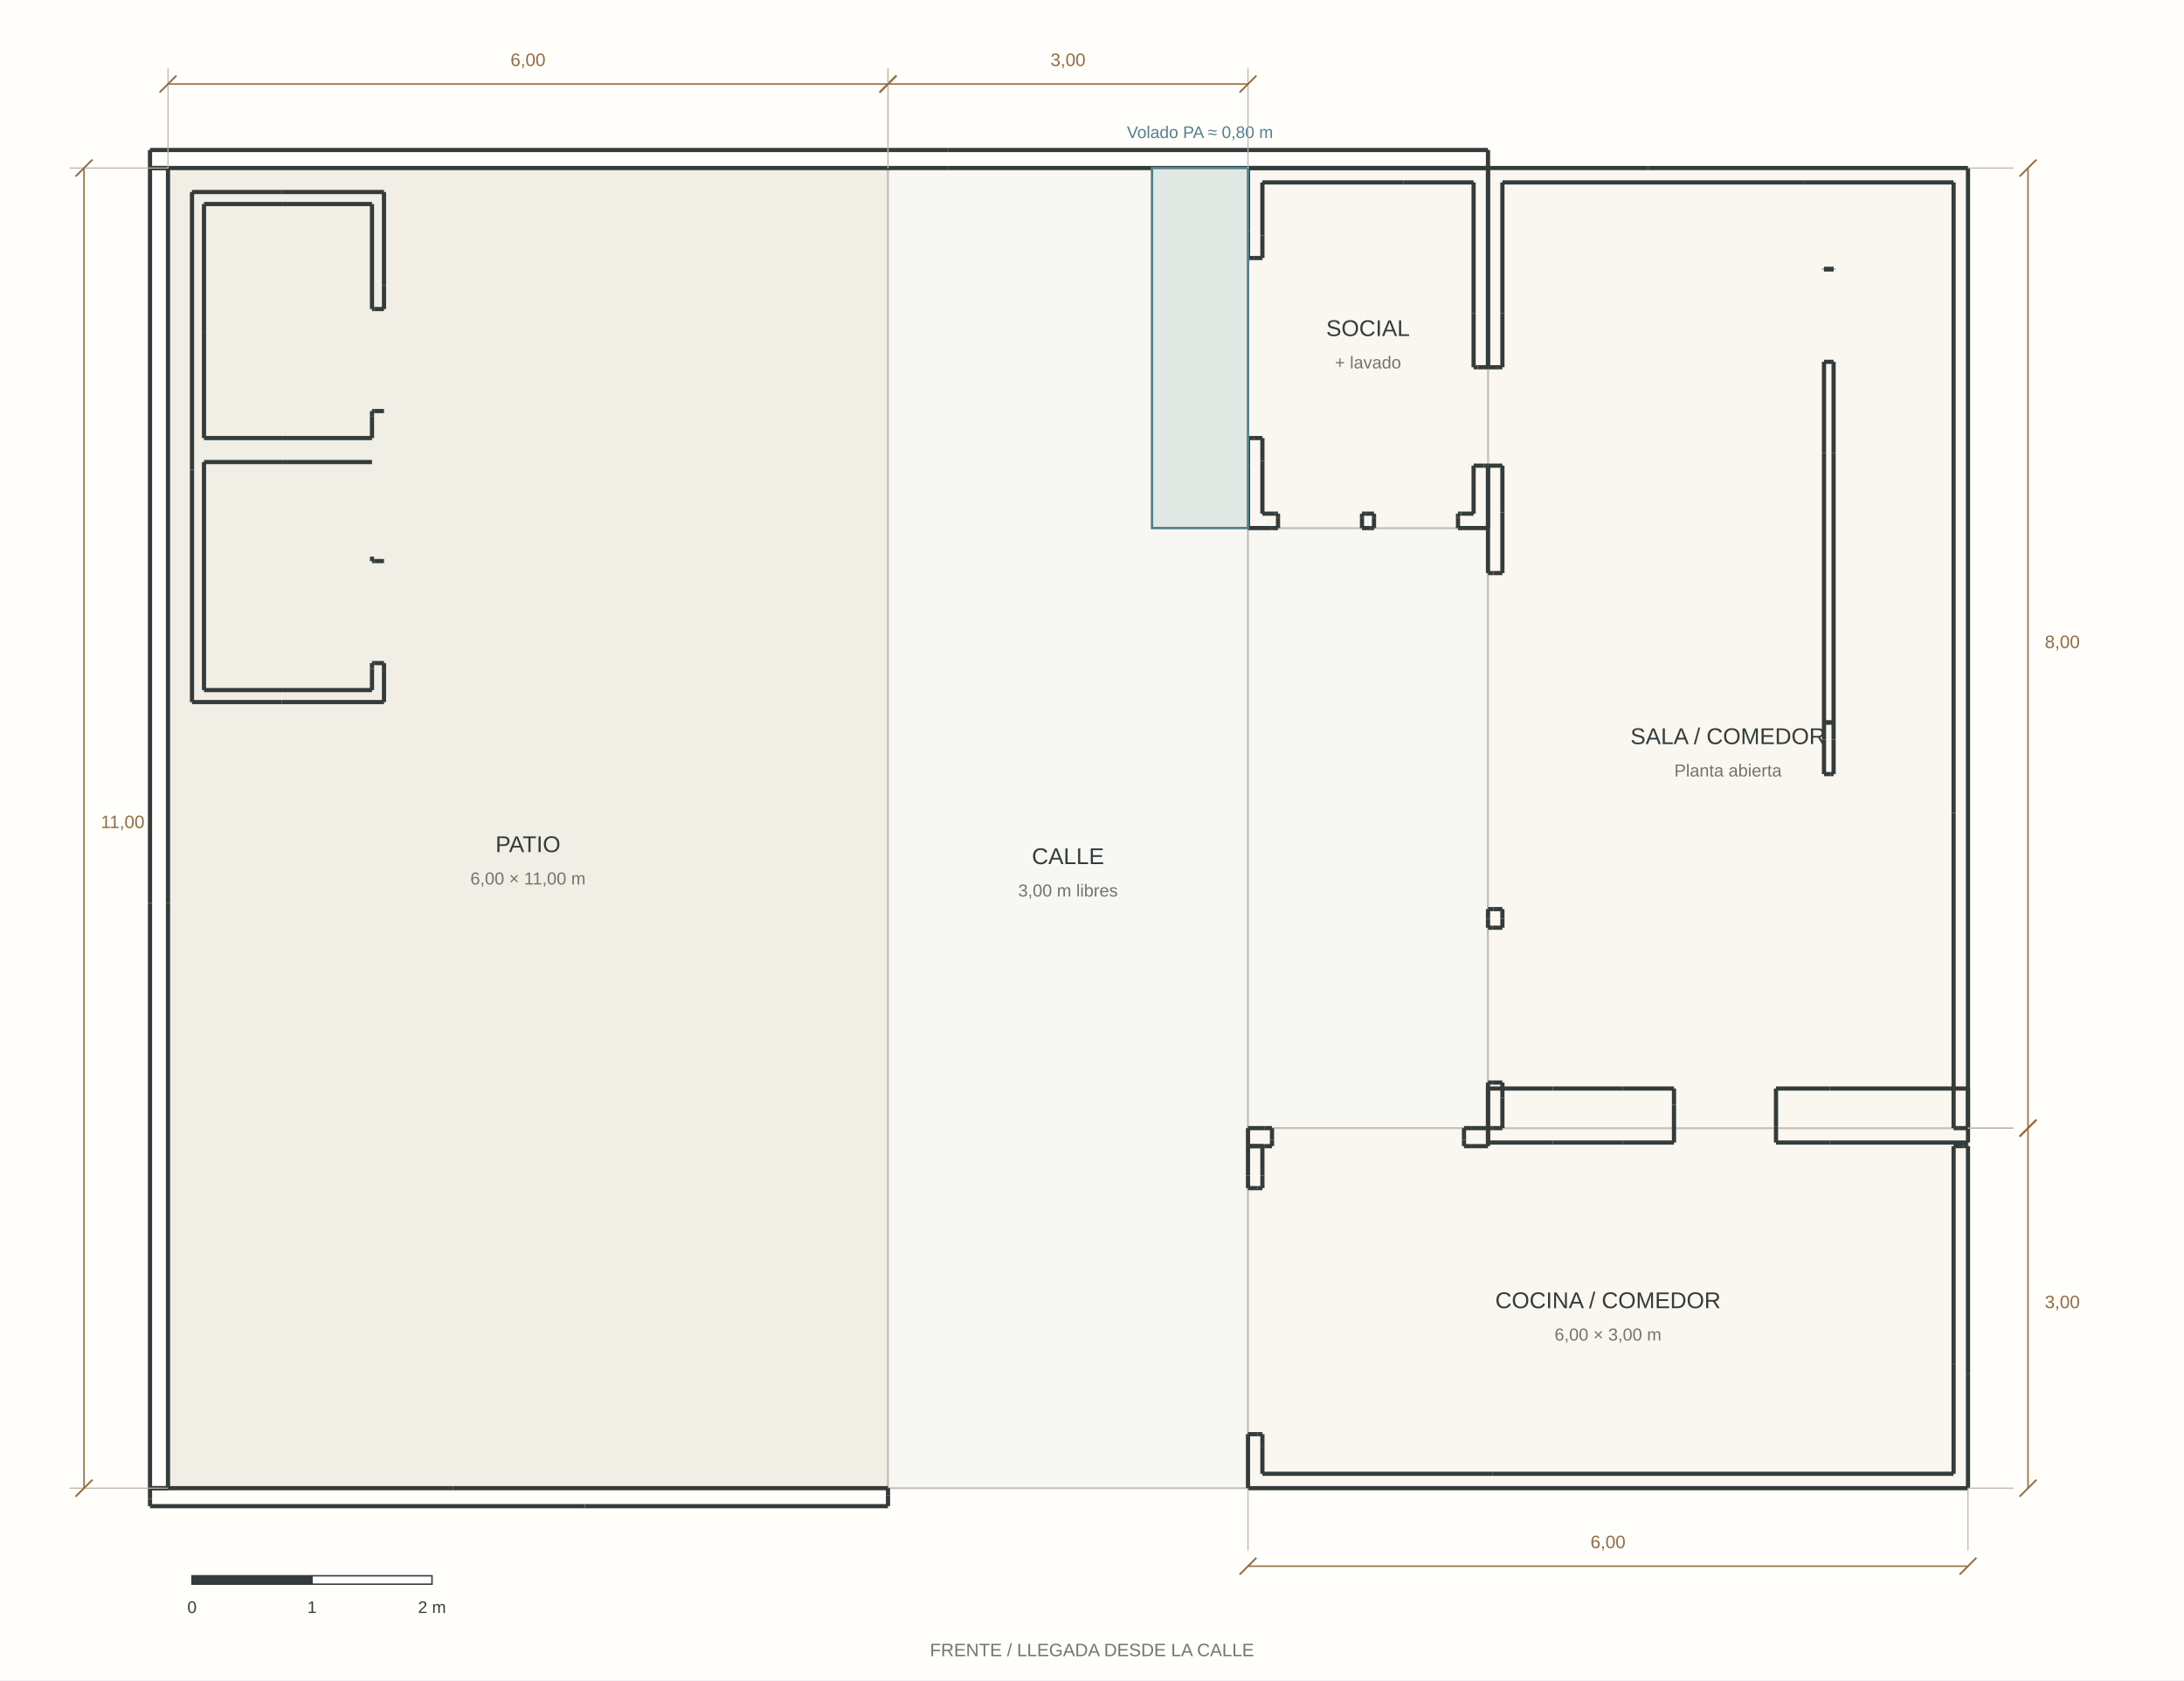
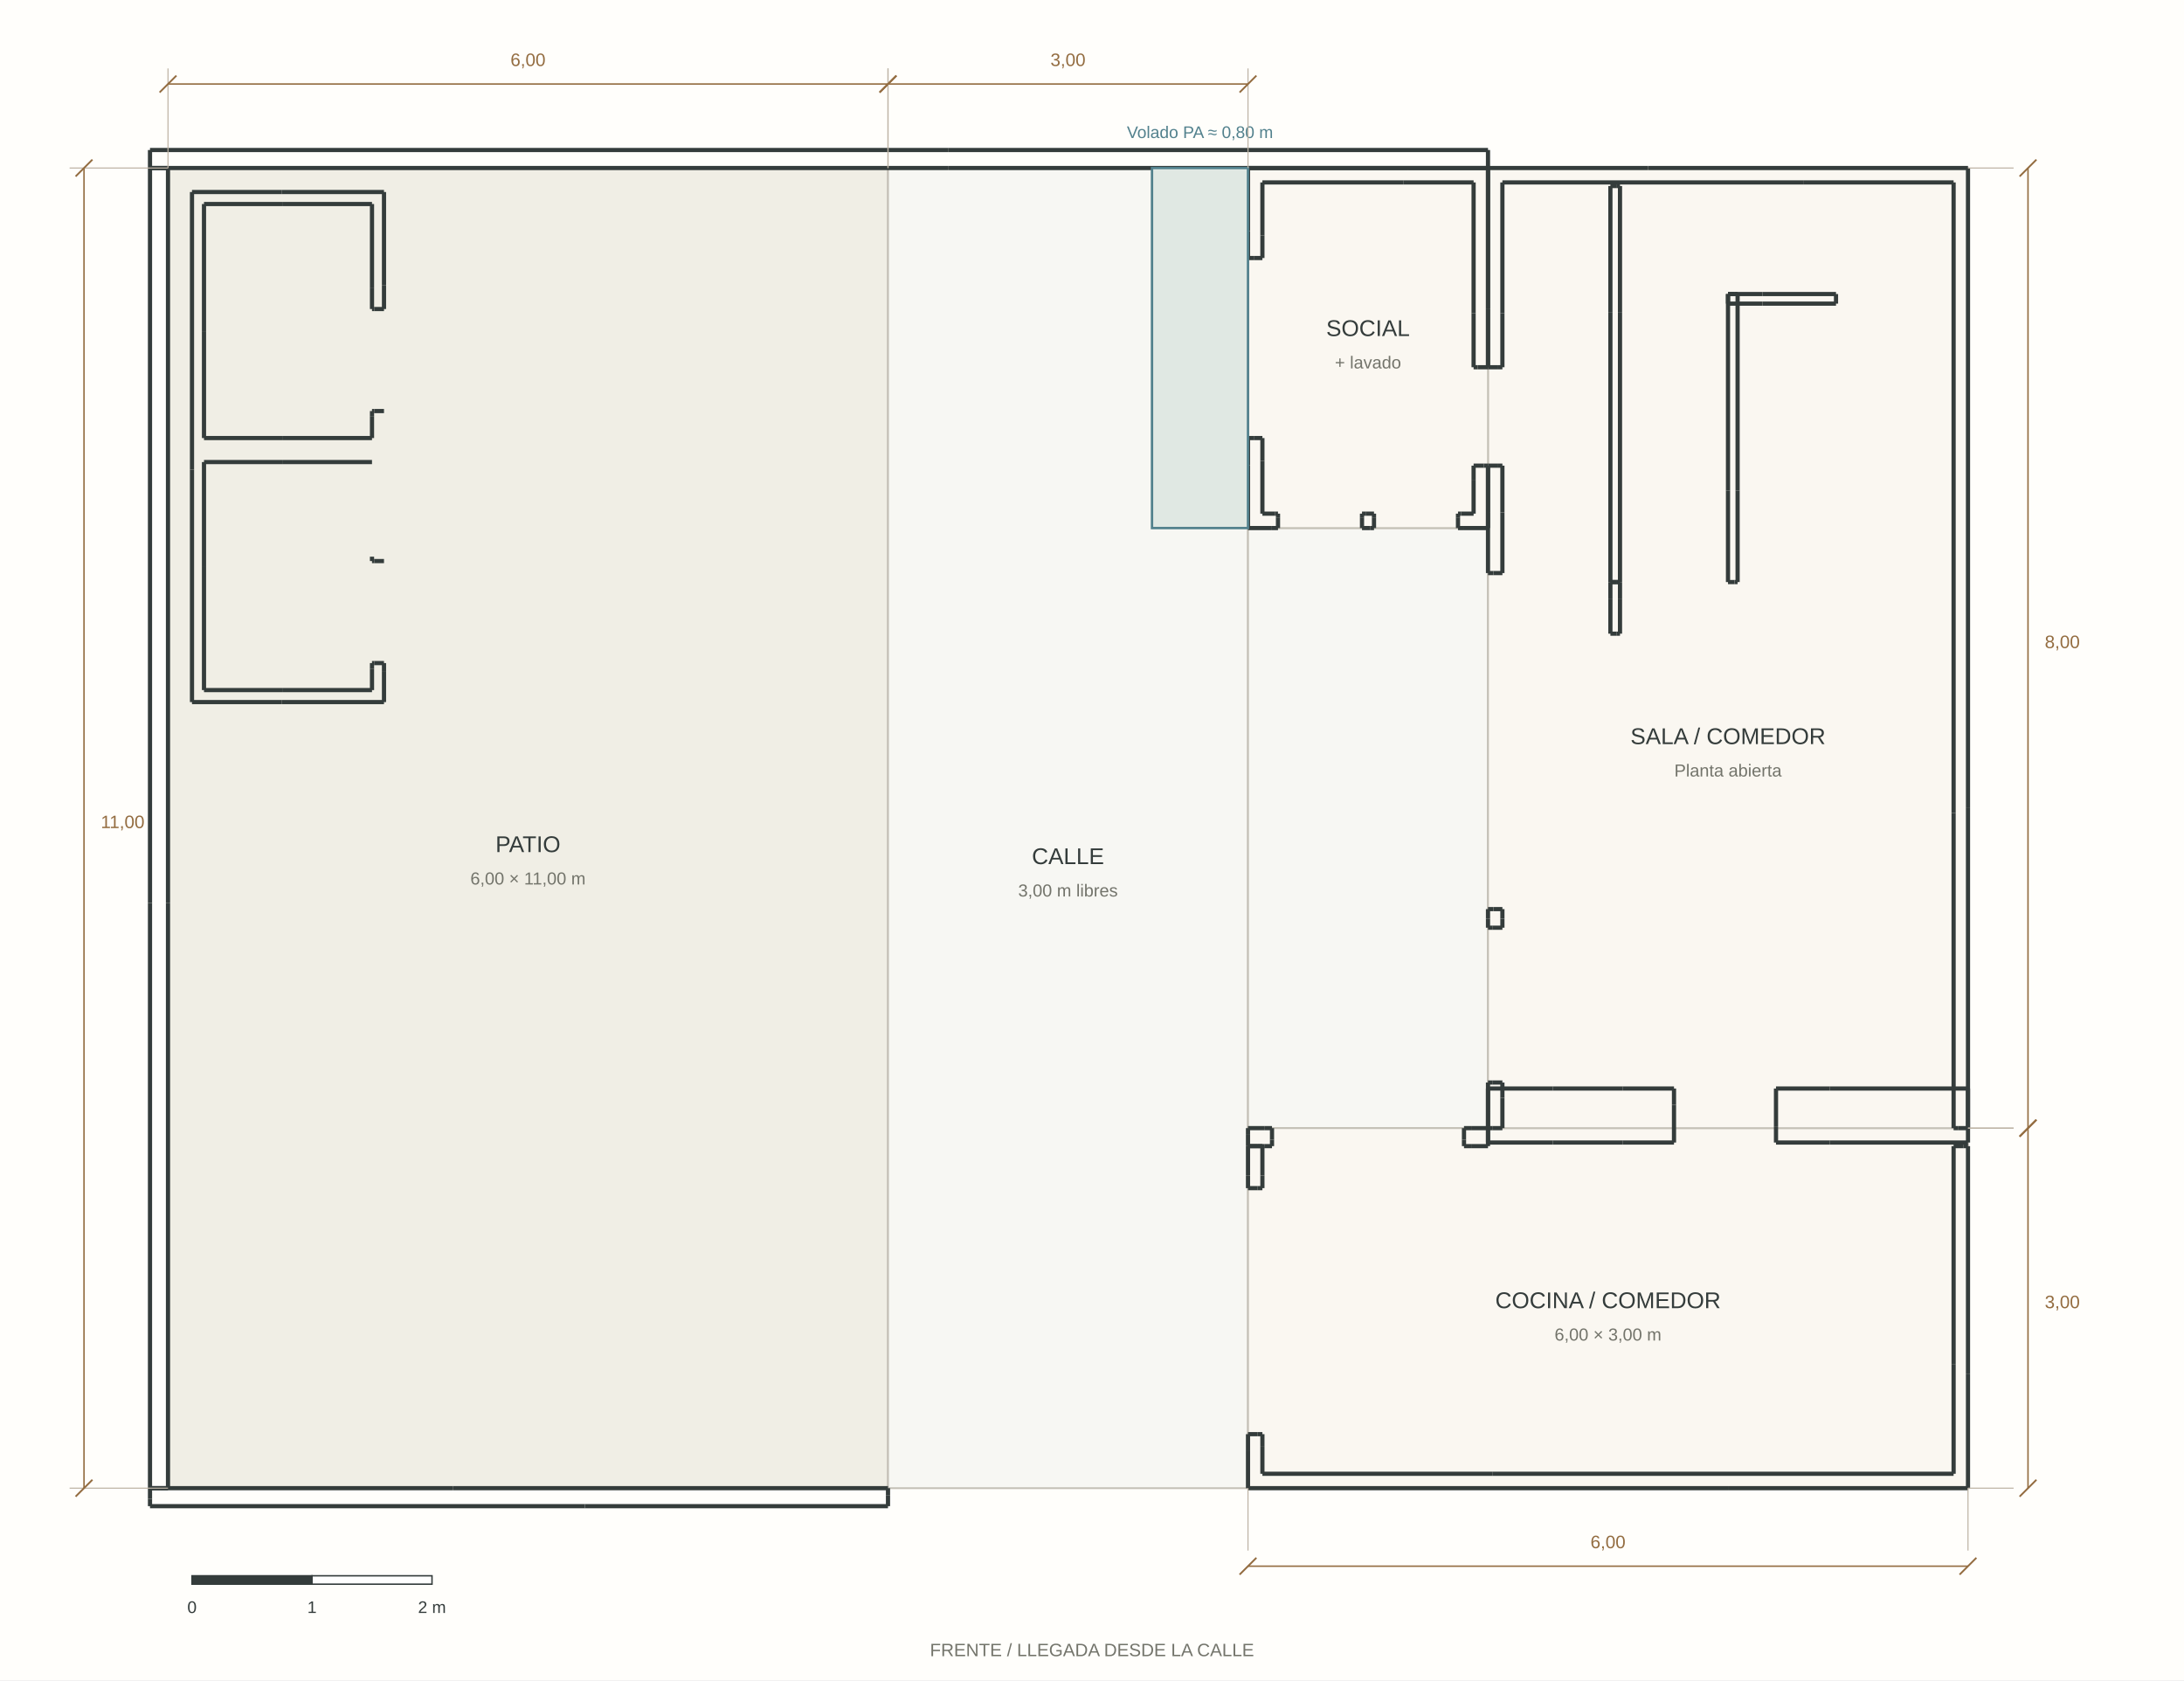
<svg xmlns="http://www.w3.org/2000/svg" viewBox="0 0 1456.0 1120.0" role="img" aria-label="Conjunto y medidas generales">
  <rect width="100%" height="100%" fill="#fffefb" />
  <polygon points="112.0,992.0 592.0,992.0 592.0,112.0 112.0,112.0" fill="#f0eee5" stroke="#c4c0b6" stroke-width="1.2" />
  <polygon points="592.0,992.0 832.0,992.0 832.0,112.0 592.0,112.0" fill="#f7f7f3" stroke="#c4c0b6" stroke-width="1.2" />
  <polygon points="832.0,752.0 992.0,752.0 992.0,352.0 832.0,352.0" fill="#f7f7f3" stroke="#c4c0b6" stroke-width="1.2" />
  <polygon points="832.0,992.0 1312.0,992.0 1312.0,752.0 832.0,752.0" fill="#faf7f1" stroke="#c4c0b6" stroke-width="1.2" />
  <polygon points="992.0,752.0 1312.0,752.0 1312.0,112.0 992.0,112.0" fill="#faf7f1" stroke="#c4c0b6" stroke-width="1.2" />
  <polygon points="832.0,352.0 992.0,352.0 992.0,112.0 832.0,112.0" fill="#faf7f1" stroke="#c4c0b6" stroke-width="1.2" />
  <polyline points="995.2,752.0 992.0,752.0" fill="none" stroke="#343c3b" stroke-width="2.8" />
  <polyline points="1001.6,752.0 995.2,752.0" fill="none" stroke="#343c3b" stroke-width="2.8" />
  <polyline points="995.2,721.6 992.0,721.6" fill="none" stroke="#343c3b" stroke-width="2.8" />
  <polyline points="1001.6,721.6 995.2,721.6" fill="none" stroke="#343c3b" stroke-width="2.8" />
  <polyline points="992.0,741.867 992.0,721.6" fill="none" stroke="#343c3b" stroke-width="2.8" />
  <polyline points="992.0,752.0 992.0,741.867" fill="none" stroke="#343c3b" stroke-width="2.8" />
  <polyline points="1001.6,731.733 1001.6,721.6" fill="none" stroke="#343c3b" stroke-width="2.8" />
  <polyline points="1001.6,752.0 1001.6,731.733" fill="none" stroke="#343c3b" stroke-width="2.8" />
  <polyline points="992.0,205.899 992.0,112.0" fill="none" stroke="#343c3b" stroke-width="2.8" />
  <polyline points="992.0,244.8 992.0,205.899" fill="none" stroke="#343c3b" stroke-width="2.8" />
  <polyline points="992.0,341.624 992.0,310.4" fill="none" stroke="#343c3b" stroke-width="2.8" />
  <polyline points="992.0,382.0 992.0,341.624" fill="none" stroke="#343c3b" stroke-width="2.8" />
  <polyline points="992.0,612.414 992.0,606.0" fill="none" stroke="#343c3b" stroke-width="2.8" />
  <polyline points="992.0,618.4 992.0,612.414" fill="none" stroke="#343c3b" stroke-width="2.8" />
  <polyline points="992.0,112.0 1098.667,112.0" fill="none" stroke="#343c3b" stroke-width="2.8" />
  <polyline points="1312.0,112.0 1098.667,112.0" fill="none" stroke="#343c3b" stroke-width="2.8" />
  <polyline points="1312.0,752.0 1312.0,538.667" fill="none" stroke="#343c3b" stroke-width="2.8" />
  <polyline points="1312.0,538.667 1312.0,112.0" fill="none" stroke="#343c3b" stroke-width="2.8" />
  <polyline points="1305.6,752.0 1302.4,752.0" fill="none" stroke="#343c3b" stroke-width="2.8" />
  <polyline points="1312.0,752.0 1305.6,752.0" fill="none" stroke="#343c3b" stroke-width="2.8" />
  <polyline points="1302.4,752.0 1302.4,541.867" fill="none" stroke="#343c3b" stroke-width="2.8" />
  <polyline points="1302.4,541.867 1302.4,121.6" fill="none" stroke="#343c3b" stroke-width="2.8" />
  <polyline points="1302.4,121.6 1202.133,121.6" fill="none" stroke="#343c3b" stroke-width="2.8" />
  <polyline points="1202.133,121.6 1001.6,121.6" fill="none" stroke="#343c3b" stroke-width="2.8" />
  <polyline points="1001.6,244.8 1001.6,208.711" fill="none" stroke="#343c3b" stroke-width="2.8" />
  <polyline points="1001.6,208.711 1001.6,121.6" fill="none" stroke="#343c3b" stroke-width="2.8" />
  <polyline points="1001.6,341.624 1001.6,310.4" fill="none" stroke="#343c3b" stroke-width="2.8" />
  <polyline points="1001.6,382.0 1001.6,341.624" fill="none" stroke="#343c3b" stroke-width="2.8" />
  <polyline points="1001.6,612.414 1001.6,606.0" fill="none" stroke="#343c3b" stroke-width="2.8" />
  <polyline points="1001.6,618.4 1001.6,612.414" fill="none" stroke="#343c3b" stroke-width="2.8" />
  <polyline points="995.2,618.4 992.0,618.4" fill="none" stroke="#343c3b" stroke-width="2.8" />
  <polyline points="1001.6,618.4 995.2,618.4" fill="none" stroke="#343c3b" stroke-width="2.8" />
  <polyline points="1001.6,310.4 998.788,310.4" fill="none" stroke="#343c3b" stroke-width="2.8" />
  <polyline points="998.788,310.4 992.0,310.4" fill="none" stroke="#343c3b" stroke-width="2.8" />
  <polyline points="1001.6,244.8 998.788,244.8" fill="none" stroke="#343c3b" stroke-width="2.8" />
  <polyline points="998.788,244.8 992.0,244.8" fill="none" stroke="#343c3b" stroke-width="2.8" />
  <polyline points="995.6,382.0 992.0,382.0" fill="none" stroke="#343c3b" stroke-width="2.8" />
  <polyline points="1001.6,382.0 995.6,382.0" fill="none" stroke="#343c3b" stroke-width="2.8" />
  <polyline points="995.6,606.0 992.0,606.0" fill="none" stroke="#343c3b" stroke-width="2.8" />
  <polyline points="1001.6,606.0 995.6,606.0" fill="none" stroke="#343c3b" stroke-width="2.8" />
  <polyline points="832.0,783.6 832.0,764.0" fill="none" stroke="#343c3b" stroke-width="2.8" />
  <polyline points="832.0,792.0 832.0,783.6" fill="none" stroke="#343c3b" stroke-width="2.8" />
  <polyline points="832.0,966.8 832.0,956.0" fill="none" stroke="#343c3b" stroke-width="2.8" />
  <polyline points="832.0,992.0 832.0,966.8" fill="none" stroke="#343c3b" stroke-width="2.8" />
  <polyline points="841.6,764.0 838.4,764.0" fill="none" stroke="#343c3b" stroke-width="2.8" />
  <polyline points="838.4,764.0 832.0,764.0" fill="none" stroke="#343c3b" stroke-width="2.8" />
  <polyline points="1312.0,992.0 1152.0,992.0" fill="none" stroke="#343c3b" stroke-width="2.8" />
  <polyline points="1152.0,992.0 832.0,992.0" fill="none" stroke="#343c3b" stroke-width="2.8" />
  <polyline points="838.212,792.0 832.0,792.0" fill="none" stroke="#343c3b" stroke-width="2.8" />
  <polyline points="841.6,792.0 838.212,792.0" fill="none" stroke="#343c3b" stroke-width="2.8" />
  <polyline points="838.212,956.0 832.0,956.0" fill="none" stroke="#343c3b" stroke-width="2.8" />
  <polyline points="841.6,956.0 838.212,956.0" fill="none" stroke="#343c3b" stroke-width="2.8" />
  <polyline points="841.6,783.6 841.6,764.0" fill="none" stroke="#343c3b" stroke-width="2.8" />
  <polyline points="841.6,792.0 841.6,783.6" fill="none" stroke="#343c3b" stroke-width="2.8" />
  <polyline points="841.6,963.92 841.6,956.0" fill="none" stroke="#343c3b" stroke-width="2.8" />
  <polyline points="841.6,982.4 841.6,963.92" fill="none" stroke="#343c3b" stroke-width="2.8" />
  <polyline points="841.6,982.4 995.2,982.4" fill="none" stroke="#343c3b" stroke-width="2.8" />
  <polyline points="1302.4,982.4 995.2,982.4" fill="none" stroke="#343c3b" stroke-width="2.8" />
  <polyline points="1302.4,982.4 1302.4,909.6" fill="none" stroke="#343c3b" stroke-width="2.8" />
  <polyline points="1302.4,909.6 1302.4,764.0" fill="none" stroke="#343c3b" stroke-width="2.8" />
  <polyline points="1312.0,764.0 1308.8,764.0" fill="none" stroke="#343c3b" stroke-width="2.8" />
  <polyline points="1308.8,764.0 1302.4,764.0" fill="none" stroke="#343c3b" stroke-width="2.8" />
  <polyline points="1312.0,992.0 1312.0,916.0" fill="none" stroke="#343c3b" stroke-width="2.8" />
  <polyline points="1312.0,916.0 1312.0,764.0" fill="none" stroke="#343c3b" stroke-width="2.8" />
  <polyline points="982.4,208.711 982.4,121.6" fill="none" stroke="#343c3b" stroke-width="2.8" />
  <polyline points="982.4,244.8 982.4,208.711" fill="none" stroke="#343c3b" stroke-width="2.8" />
  <polyline points="982.4,319.774 982.4,310.4" fill="none" stroke="#343c3b" stroke-width="2.8" />
  <polyline points="982.4,342.4 982.4,319.774" fill="none" stroke="#343c3b" stroke-width="2.8" />
  <polyline points="992.0,310.4 989.188,310.4" fill="none" stroke="#343c3b" stroke-width="2.8" />
  <polyline points="989.188,310.4 982.4,310.4" fill="none" stroke="#343c3b" stroke-width="2.8" />
  <polyline points="852.0,342.4 849.873,342.4" fill="none" stroke="#343c3b" stroke-width="2.8" />
  <polyline points="849.873,342.4 841.6,342.4" fill="none" stroke="#343c3b" stroke-width="2.8" />
  <polyline points="910.4,342.4 908.0,342.4" fill="none" stroke="#343c3b" stroke-width="2.8" />
  <polyline points="916.0,342.4 910.4,342.4" fill="none" stroke="#343c3b" stroke-width="2.8" />
  <polyline points="974.127,342.4 972.0,342.4" fill="none" stroke="#343c3b" stroke-width="2.8" />
  <polyline points="982.4,342.4 974.127,342.4" fill="none" stroke="#343c3b" stroke-width="2.8" />
  <polyline points="935.467,121.6 841.6,121.6" fill="none" stroke="#343c3b" stroke-width="2.8" />
  <polyline points="982.4,121.6 935.467,121.6" fill="none" stroke="#343c3b" stroke-width="2.8" />
  <polyline points="992.0,244.8 985.212,244.8" fill="none" stroke="#343c3b" stroke-width="2.8" />
  <polyline points="985.212,244.8 982.4,244.8" fill="none" stroke="#343c3b" stroke-width="2.8" />
  <polyline points="992.0,244.8 992.0,205.899" fill="none" stroke="#343c3b" stroke-width="2.8" />
  <polyline points="992.0,205.899 992.0,112.0" fill="none" stroke="#343c3b" stroke-width="2.8" />
  <polyline points="992.0,322.586 992.0,310.4" fill="none" stroke="#343c3b" stroke-width="2.8" />
  <polyline points="992.0,352.0 992.0,322.586" fill="none" stroke="#343c3b" stroke-width="2.8" />
  <polyline points="852.0,352.0 847.909,352.0" fill="none" stroke="#343c3b" stroke-width="2.8" />
  <polyline points="913.6,352.0 908.0,352.0" fill="none" stroke="#343c3b" stroke-width="2.8" />
  <polyline points="916.0,352.0 913.6,352.0" fill="none" stroke="#343c3b" stroke-width="2.8" />
  <polyline points="847.909,352.0 832.0,352.0" fill="none" stroke="#343c3b" stroke-width="2.8" />
  <polyline points="976.091,352.0 972.0,352.0" fill="none" stroke="#343c3b" stroke-width="2.8" />
  <polyline points="992.0,352.0 976.091,352.0" fill="none" stroke="#343c3b" stroke-width="2.8" />
  <polyline points="832.0,172.0 832.0,154.0" fill="none" stroke="#343c3b" stroke-width="2.8" />
  <polyline points="832.0,154.0 832.0,112.0" fill="none" stroke="#343c3b" stroke-width="2.8" />
  <polyline points="832.0,310.0 832.0,292.0" fill="none" stroke="#343c3b" stroke-width="2.8" />
  <polyline points="832.0,352.0 832.0,310.0" fill="none" stroke="#343c3b" stroke-width="2.8" />
  <polyline points="992.0,112.0 938.667,112.0" fill="none" stroke="#343c3b" stroke-width="2.8" />
  <polyline points="938.667,112.0 832.0,112.0" fill="none" stroke="#343c3b" stroke-width="2.8" />
  <polyline points="841.6,156.88 841.6,121.6" fill="none" stroke="#343c3b" stroke-width="2.8" />
  <polyline points="841.6,172.0 841.6,156.88" fill="none" stroke="#343c3b" stroke-width="2.8" />
  <polyline points="841.6,307.12 841.6,292.0" fill="none" stroke="#343c3b" stroke-width="2.8" />
  <polyline points="841.6,342.4 841.6,307.12" fill="none" stroke="#343c3b" stroke-width="2.8" />
  <polyline points="852.0,352.0 852.0,345.28" fill="none" stroke="#343c3b" stroke-width="2.8" />
  <polyline points="852.0,345.28 852.0,342.4" fill="none" stroke="#343c3b" stroke-width="2.8" />
  <polyline points="908.0,352.0 908.0,345.28" fill="none" stroke="#343c3b" stroke-width="2.8" />
  <polyline points="908.0,345.28 908.0,342.4" fill="none" stroke="#343c3b" stroke-width="2.8" />
  <polyline points="972.0,352.0 972.0,345.28" fill="none" stroke="#343c3b" stroke-width="2.8" />
  <polyline points="972.0,345.28 972.0,342.4" fill="none" stroke="#343c3b" stroke-width="2.8" />
  <polyline points="916.0,352.0 916.0,345.28" fill="none" stroke="#343c3b" stroke-width="2.8" />
  <polyline points="916.0,345.28 916.0,342.4" fill="none" stroke="#343c3b" stroke-width="2.8" />
  <polyline points="841.6,172.0 835.84,172.0" fill="none" stroke="#343c3b" stroke-width="2.8" />
  <polyline points="835.84,172.0 832.0,172.0" fill="none" stroke="#343c3b" stroke-width="2.8" />
  <polyline points="841.6,292.0 835.84,292.0" fill="none" stroke="#343c3b" stroke-width="2.8" />
  <polyline points="835.84,292.0 832.0,292.0" fill="none" stroke="#343c3b" stroke-width="2.8" />
  <polyline points="1035.303,725.6 992.0,725.6" fill="none" stroke="#343c3b" stroke-width="2.8" />
  <polyline points="1081.674,725.6 1035.303,725.6" fill="none" stroke="#343c3b" stroke-width="2.8" />
  <polyline points="1116.0,725.6 1081.674,725.6" fill="none" stroke="#343c3b" stroke-width="2.8" />
  <polyline points="1219.721,725.6 1184.0,725.6" fill="none" stroke="#343c3b" stroke-width="2.8" />
  <polyline points="1312.0,725.6 1219.721,725.6" fill="none" stroke="#343c3b" stroke-width="2.8" />
  <polyline points="1184.0,750.8 1184.0,725.6" fill="none" stroke="#343c3b" stroke-width="2.8" />
  <polyline points="1184.0,761.6 1184.0,750.8" fill="none" stroke="#343c3b" stroke-width="2.8" />
  <polyline points="1312.0,747.062 1312.0,725.6" fill="none" stroke="#343c3b" stroke-width="2.8" />
  <polyline points="1312.0,761.6 1312.0,747.062" fill="none" stroke="#343c3b" stroke-width="2.8" />
  <polyline points="1116.0,736.4 1116.0,725.6" fill="none" stroke="#343c3b" stroke-width="2.8" />
  <polyline points="1116.0,761.6 1116.0,736.4" fill="none" stroke="#343c3b" stroke-width="2.8" />
  <polyline points="1035.303,761.6 992.0,761.6" fill="none" stroke="#343c3b" stroke-width="2.8" />
  <polyline points="1116.0,761.6 1081.674,761.6" fill="none" stroke="#343c3b" stroke-width="2.8" />
  <polyline points="1081.674,761.6 1035.303,761.6" fill="none" stroke="#343c3b" stroke-width="2.8" />
  <polyline points="1219.721,761.6 1184.0,761.6" fill="none" stroke="#343c3b" stroke-width="2.8" />
  <polyline points="1312.0,761.6 1219.721,761.6" fill="none" stroke="#343c3b" stroke-width="2.8" />
  <polyline points="992.0,761.6 992.0,740.138" fill="none" stroke="#343c3b" stroke-width="2.8" />
  <polyline points="992.0,740.138 992.0,725.6" fill="none" stroke="#343c3b" stroke-width="2.8" />
  <polyline points="832.0,756.0 832.0,752.0" fill="none" stroke="#343c3b" stroke-width="2.8" />
  <polyline points="832.0,764.0 832.0,756.0" fill="none" stroke="#343c3b" stroke-width="2.8" />
  <polyline points="843.2,764.0 848.0,764.0" fill="none" stroke="#343c3b" stroke-width="2.8" />
  <polyline points="843.2,764.0 832.0,764.0" fill="none" stroke="#343c3b" stroke-width="2.8" />
  <polyline points="980.8,764.0 976.0,764.0" fill="none" stroke="#343c3b" stroke-width="2.8" />
  <polyline points="992.0,764.0 980.8,764.0" fill="none" stroke="#343c3b" stroke-width="2.8" />
  <polyline points="848.0,752.0 843.2,752.0" fill="none" stroke="#343c3b" stroke-width="2.8" />
  <polyline points="843.2,752.0 832.0,752.0" fill="none" stroke="#343c3b" stroke-width="2.8" />
  <polyline points="980.8,752.0 976.0,752.0" fill="none" stroke="#343c3b" stroke-width="2.8" />
  <polyline points="992.0,752.0 980.8,752.0" fill="none" stroke="#343c3b" stroke-width="2.8" />
  <polyline points="992.0,756.0 992.0,752.0" fill="none" stroke="#343c3b" stroke-width="2.8" />
  <polyline points="992.0,764.0 992.0,756.0" fill="none" stroke="#343c3b" stroke-width="2.8" />
  <polyline points="976.0,759.765 976.0,752.0" fill="none" stroke="#343c3b" stroke-width="2.8" />
  <polyline points="976.0,764.0 976.0,759.765" fill="none" stroke="#343c3b" stroke-width="2.8" />
  <polyline points="848.0,759.765 848.0,752.0" fill="none" stroke="#343c3b" stroke-width="2.8" />
  <polyline points="848.0,764.0 848.0,759.765" fill="none" stroke="#343c3b" stroke-width="2.8" />
-   <polyline points="1216.0,302.101 1216.0,241.2" fill="none" stroke="#343c3b" stroke-width="2.8" />
-   <polyline points="1216.0,481.6 1216.0,302.101" fill="none" stroke="#343c3b" stroke-width="2.8" />
-   <polyline points="1216.0,179.6 1216.0,179.499" fill="none" stroke="#343c3b" stroke-width="2.8" />
-   <polyline points="1216.0,179.2 1216.0,179.499" fill="none" stroke="#343c3b" stroke-width="2.8" />
-   <polyline points="1222.4,241.2 1220.748,241.2" fill="none" stroke="#343c3b" stroke-width="2.8" />
-   <polyline points="1220.748,241.2 1216.0,241.2" fill="none" stroke="#343c3b" stroke-width="2.8" />
-   <polyline points="1220.364,481.6 1216.0,481.6" fill="none" stroke="#343c3b" stroke-width="2.8" />
-   <polyline points="1222.4,481.6 1220.364,481.6" fill="none" stroke="#343c3b" stroke-width="2.8" />
-   <polyline points="1222.4,241.2 1222.4,302.101" fill="none" stroke="#343c3b" stroke-width="2.8" />
-   <polyline points="1222.4,481.6 1222.4,302.101" fill="none" stroke="#343c3b" stroke-width="2.8" />
-   <polyline points="1222.4,179.6 1220.748,179.6" fill="none" stroke="#343c3b" stroke-width="2.8" />
-   <polyline points="1220.748,179.6 1216.0,179.6" fill="none" stroke="#343c3b" stroke-width="2.8" />
-   <polyline points="1222.4,179.2 1220.267,179.2" fill="none" stroke="#343c3b" stroke-width="2.8" />
-   <polyline points="1220.267,179.2 1216.0,179.2" fill="none" stroke="#343c3b" stroke-width="2.8" />
-   <polyline points="1222.4,179.6 1222.4,179.499" fill="none" stroke="#343c3b" stroke-width="2.8" />
-   <polyline points="1222.4,179.2 1222.4,179.499" fill="none" stroke="#343c3b" stroke-width="2.8" />
-   <polyline points="1216.0,493.067 1216.0,481.6" fill="none" stroke="#343c3b" stroke-width="2.8" />
-   <polyline points="1216.0,516.0 1216.0,493.067" fill="none" stroke="#343c3b" stroke-width="2.8" />
-   <polyline points="1222.4,493.067 1222.4,481.6" fill="none" stroke="#343c3b" stroke-width="2.8" />
-   <polyline points="1222.4,516.0 1222.4,493.067" fill="none" stroke="#343c3b" stroke-width="2.8" />
-   <polyline points="1222.4,516.0 1220.267,516.0" fill="none" stroke="#343c3b" stroke-width="2.8" />
-   <polyline points="1220.267,516.0 1216.0,516.0" fill="none" stroke="#343c3b" stroke-width="2.8" />
-   <polyline points="1222.4,481.6 1220.267,481.6" fill="none" stroke="#343c3b" stroke-width="2.8" />
-   <polyline points="1220.267,481.6 1216.0,481.6" fill="none" stroke="#343c3b" stroke-width="2.8" />
+   <polyline points="1073.6,388.0 1073.6,208.0" fill="none" stroke="#343c3b" stroke-width="2.8" />
+   <polyline points="1073.6,208.0 1073.6,124.0" fill="none" stroke="#343c3b" stroke-width="2.8" />
+   <polyline points="1080.0,388.0 1080.0,208.0" fill="none" stroke="#343c3b" stroke-width="2.8" />
+   <polyline points="1080.0,208.0 1080.0,124.0" fill="none" stroke="#343c3b" stroke-width="2.8" />
+   <polyline points="1077.964,388.0 1073.6,388.0" fill="none" stroke="#343c3b" stroke-width="2.8" />
+   <polyline points="1080.0,388.0 1077.964,388.0" fill="none" stroke="#343c3b" stroke-width="2.8" />
+   <polyline points="1077.964,124.0 1073.6,124.0" fill="none" stroke="#343c3b" stroke-width="2.8" />
+   <polyline points="1080.0,124.0 1077.964,124.0" fill="none" stroke="#343c3b" stroke-width="2.8" />
+   <polyline points="1152.0,326.909 1152.0,196.0" fill="none" stroke="#343c3b" stroke-width="2.8" />
+   <polyline points="1152.0,388.0 1152.0,326.909" fill="none" stroke="#343c3b" stroke-width="2.8" />
+   <polyline points="1158.4,326.909 1158.4,196.0" fill="none" stroke="#343c3b" stroke-width="2.8" />
+   <polyline points="1158.4,388.0 1158.4,326.909" fill="none" stroke="#343c3b" stroke-width="2.8" />
+   <polyline points="1156.364,388.0 1152.0,388.0" fill="none" stroke="#343c3b" stroke-width="2.8" />
+   <polyline points="1158.4,388.0 1156.364,388.0" fill="none" stroke="#343c3b" stroke-width="2.8" />
+   <polyline points="1156.364,196.0 1152.0,196.0" fill="none" stroke="#343c3b" stroke-width="2.8" />
+   <polyline points="1158.4,196.0 1156.364,196.0" fill="none" stroke="#343c3b" stroke-width="2.8" />
+   <polyline points="1152.0,200.364 1152.0,196.0" fill="none" stroke="#343c3b" stroke-width="2.8" />
+   <polyline points="1152.0,202.4 1152.0,200.364" fill="none" stroke="#343c3b" stroke-width="2.8" />
+   <polyline points="1224.0,200.364 1224.0,196.0" fill="none" stroke="#343c3b" stroke-width="2.8" />
+   <polyline points="1224.0,202.4 1224.0,200.364" fill="none" stroke="#343c3b" stroke-width="2.8" />
+   <polyline points="1224.0,202.4 1174.909,202.4" fill="none" stroke="#343c3b" stroke-width="2.8" />
+   <polyline points="1174.909,202.4 1152.0,202.4" fill="none" stroke="#343c3b" stroke-width="2.8" />
+   <polyline points="1224.0,196.0 1174.909,196.0" fill="none" stroke="#343c3b" stroke-width="2.8" />
+   <polyline points="1174.909,196.0 1152.0,196.0" fill="none" stroke="#343c3b" stroke-width="2.8" />
+   <polyline points="1073.6,399.467 1073.6,388.0" fill="none" stroke="#343c3b" stroke-width="2.8" />
+   <polyline points="1073.6,422.4 1073.6,399.467" fill="none" stroke="#343c3b" stroke-width="2.8" />
+   <polyline points="1080.0,399.467 1080.0,388.0" fill="none" stroke="#343c3b" stroke-width="2.8" />
+   <polyline points="1080.0,422.4 1080.0,399.467" fill="none" stroke="#343c3b" stroke-width="2.8" />
+   <polyline points="1080.0,422.4 1077.867,422.4" fill="none" stroke="#343c3b" stroke-width="2.8" />
+   <polyline points="1077.867,422.4 1073.6,422.4" fill="none" stroke="#343c3b" stroke-width="2.8" />
+   <polyline points="1080.0,388.0 1077.867,388.0" fill="none" stroke="#343c3b" stroke-width="2.8" />
+   <polyline points="1077.867,388.0 1073.6,388.0" fill="none" stroke="#343c3b" stroke-width="2.8" />
  <polyline points="256.0,206.0 256.0,190.02" fill="none" stroke="#343c3b" stroke-width="2.8" />
  <polyline points="256.0,190.02 256.0,128.0" fill="none" stroke="#343c3b" stroke-width="2.8" />
  <polyline points="256.0,447.327 256.0,442.0" fill="none" stroke="#343c3b" stroke-width="2.8" />
  <polyline points="256.0,468.0 256.0,447.327" fill="none" stroke="#343c3b" stroke-width="2.8" />
  <polyline points="187.697,468.0 128.0,468.0" fill="none" stroke="#343c3b" stroke-width="2.8" />
  <polyline points="256.0,468.0 187.697,468.0" fill="none" stroke="#343c3b" stroke-width="2.8" />
  <polyline points="256.0,128.0 187.697,128.0" fill="none" stroke="#343c3b" stroke-width="2.8" />
  <polyline points="187.697,128.0 128.0,128.0" fill="none" stroke="#343c3b" stroke-width="2.8" />
  <polyline points="128.0,468.0 128.0,312.979" fill="none" stroke="#343c3b" stroke-width="2.8" />
  <polyline points="128.0,312.979 128.0,128.0" fill="none" stroke="#343c3b" stroke-width="2.8" />
  <polyline points="248.0,292.0 188.16,292.0" fill="none" stroke="#343c3b" stroke-width="2.8" />
  <polyline points="188.16,292.0 136.0,292.0" fill="none" stroke="#343c3b" stroke-width="2.8" />
  <polyline points="248.0,191.659 248.0,136.0" fill="none" stroke="#343c3b" stroke-width="2.8" />
  <polyline points="248.0,206.0 248.0,191.659" fill="none" stroke="#343c3b" stroke-width="2.8" />
  <polyline points="248.0,277.688 248.0,274.0" fill="none" stroke="#343c3b" stroke-width="2.8" />
  <polyline points="248.0,292.0 248.0,277.688" fill="none" stroke="#343c3b" stroke-width="2.8" />
  <polyline points="188.16,136.0 136.0,136.0" fill="none" stroke="#343c3b" stroke-width="2.8" />
  <polyline points="248.0,136.0 188.16,136.0" fill="none" stroke="#343c3b" stroke-width="2.8" />
  <polyline points="136.0,220.773 136.0,136.0" fill="none" stroke="#343c3b" stroke-width="2.8" />
  <polyline points="136.0,292.0 136.0,220.773" fill="none" stroke="#343c3b" stroke-width="2.8" />
  <polyline points="248.0,460.0 188.16,460.0" fill="none" stroke="#343c3b" stroke-width="2.8" />
  <polyline points="188.16,460.0 136.0,460.0" fill="none" stroke="#343c3b" stroke-width="2.8" />
  <polyline points="248.0,445.688 248.0,442.0" fill="none" stroke="#343c3b" stroke-width="2.8" />
  <polyline points="248.0,460.0 248.0,445.688" fill="none" stroke="#343c3b" stroke-width="2.8" />
  <polyline points="248.0,374.0 248.0,371.076" fill="none" stroke="#343c3b" stroke-width="2.8" />
  <polyline points="136.0,460.0 136.0,377.401" fill="none" stroke="#343c3b" stroke-width="2.8" />
  <polyline points="136.0,377.401 136.0,308.0" fill="none" stroke="#343c3b" stroke-width="2.8" />
  <polyline points="188.16,308.0 136.0,308.0" fill="none" stroke="#343c3b" stroke-width="2.8" />
  <polyline points="248.0,308.0 188.16,308.0" fill="none" stroke="#343c3b" stroke-width="2.8" />
  <polyline points="249.639,206.0 248.0,206.0" fill="none" stroke="#343c3b" stroke-width="2.8" />
  <polyline points="256.0,206.0 249.639,206.0" fill="none" stroke="#343c3b" stroke-width="2.8" />
  <polyline points="249.639,274.0 248.0,274.0" fill="none" stroke="#343c3b" stroke-width="2.8" />
  <polyline points="256.0,274.0 249.639,274.0" fill="none" stroke="#343c3b" stroke-width="2.8" />
  <polyline points="249.639,442.0 248.0,442.0" fill="none" stroke="#343c3b" stroke-width="2.8" />
  <polyline points="256.0,442.0 249.639,442.0" fill="none" stroke="#343c3b" stroke-width="2.8" />
  <polyline points="249.639,374.0 248.0,374.0" fill="none" stroke="#343c3b" stroke-width="2.8" />
  <polyline points="256.0,374.0 249.639,374.0" fill="none" stroke="#343c3b" stroke-width="2.8" />
  <polyline points="100.0,992.0 100.0,601.867" fill="none" stroke="#343c3b" stroke-width="2.8" />
  <polyline points="100.0,601.867 100.0,112.0" fill="none" stroke="#343c3b" stroke-width="2.8" />
  <polyline points="112.0,992.0 112.0,601.867" fill="none" stroke="#343c3b" stroke-width="2.8" />
  <polyline points="112.0,601.867 112.0,112.0" fill="none" stroke="#343c3b" stroke-width="2.8" />
  <polyline points="112.0,992.0 106.68,992.0" fill="none" stroke="#343c3b" stroke-width="2.8" />
  <polyline points="106.68,992.0 100.0,992.0" fill="none" stroke="#343c3b" stroke-width="2.8" />
  <polyline points="112.0,112.0 106.68,112.0" fill="none" stroke="#343c3b" stroke-width="2.8" />
  <polyline points="106.68,112.0 100.0,112.0" fill="none" stroke="#343c3b" stroke-width="2.8" />
  <polyline points="100.0,112.0 100.0,107.157" fill="none" stroke="#343c3b" stroke-width="2.8" />
  <polyline points="100.0,107.157 100.0,100.0" fill="none" stroke="#343c3b" stroke-width="2.8" />
  <polyline points="992.0,112.0 992.0,107.157" fill="none" stroke="#343c3b" stroke-width="2.8" />
  <polyline points="992.0,107.157 992.0,100.0" fill="none" stroke="#343c3b" stroke-width="2.8" />
  <polyline points="992.0,112.0 632.014,112.0" fill="none" stroke="#343c3b" stroke-width="2.8" />
  <polyline points="632.014,112.0 100.0,112.0" fill="none" stroke="#343c3b" stroke-width="2.8" />
  <polyline points="992.0,100.0 632.014,100.0" fill="none" stroke="#343c3b" stroke-width="2.8" />
  <polyline points="632.014,100.0 100.0,100.0" fill="none" stroke="#343c3b" stroke-width="2.8" />
  <polyline points="592.0,1004.0 389.929,1004.0" fill="none" stroke="#343c3b" stroke-width="2.8" />
  <polyline points="389.929,1004.0 100.0,1004.0" fill="none" stroke="#343c3b" stroke-width="2.8" />
  <polyline points="592.0,992.0 592.0,996.929" fill="none" stroke="#343c3b" stroke-width="2.8" />
  <polyline points="592.0,996.929 592.0,1004.0" fill="none" stroke="#343c3b" stroke-width="2.8" />
  <polyline points="100.0,992.0 302.071,992.0" fill="none" stroke="#343c3b" stroke-width="2.8" />
  <polyline points="302.071,992.0 592.0,992.0" fill="none" stroke="#343c3b" stroke-width="2.8" />
  <polyline points="100.0,1004.0 100.0,999.071" fill="none" stroke="#343c3b" stroke-width="2.8" />
  <polyline points="100.0,999.071 100.0,992.0" fill="none" stroke="#343c3b" stroke-width="2.8" />
  <polygon points="768.0,352.0 832.0,352.0 832.0,112.0 768.0,112.0" fill="#e0e8e3" stroke="#52818d" stroke-width="1.6" />
  <text x="352.0" y="568.0" font-family="Arial,sans-serif" font-size="15.2" fill="#343c3b" text-anchor="middle">PATIO</text>
  <text x="352.0" y="589.6" font-family="Arial,sans-serif" font-size="11.6" fill="#73746b" text-anchor="middle">6,00 × 11,00 m</text>
  <text x="712.0" y="576.0" font-family="Arial,sans-serif" font-size="15.2" fill="#343c3b" text-anchor="middle">CALLE</text>
  <text x="712.0" y="597.6" font-family="Arial,sans-serif" font-size="11.6" fill="#73746b" text-anchor="middle">3,00 m libres</text>
  <text x="1072.0" y="872.0" font-family="Arial,sans-serif" font-size="15.2" fill="#343c3b" text-anchor="middle">COCINA / COMEDOR</text>
  <text x="1072.0" y="893.6" font-family="Arial,sans-serif" font-size="11.6" fill="#73746b" text-anchor="middle">6,00 × 3,00 m</text>
  <text x="1152.0" y="496.0" font-family="Arial,sans-serif" font-size="15.2" fill="#343c3b" text-anchor="middle">SALA / COMEDOR</text>
  <text x="1152.0" y="517.6" font-family="Arial,sans-serif" font-size="11.6" fill="#73746b" text-anchor="middle">Planta abierta</text>
  <text x="912.0" y="224.0" font-family="Arial,sans-serif" font-size="15.2" fill="#343c3b" text-anchor="middle">SOCIAL</text>
  <text x="912.0" y="245.6" font-family="Arial,sans-serif" font-size="11.6" fill="#73746b" text-anchor="middle">+ lavado</text>
  <text x="800.0" y="92.0" font-family="Arial,sans-serif" font-size="11.2" fill="#52818d" text-anchor="middle">Volado PA ≈ 0,80 m</text>
  <polyline points="112.0,112.0 112.0,45.6" fill="none" stroke="#bdb3a4" stroke-width="0.72" data-plan-dimensions="true" />
  <polyline points="592.0,112.0 592.0,45.6" fill="none" stroke="#bdb3a4" stroke-width="0.72" data-plan-dimensions="true" />
  <polyline points="112.0,56.0 592.0,56.0" fill="none" stroke="#936c40" stroke-width="0.96" data-plan-dimensions="true" />
  <polyline points="106.4,61.6 117.6,50.4" fill="none" stroke="#936c40" stroke-width="1.2" data-plan-dimensions="true" />
  <polyline points="586.4,61.6 597.6,50.4" fill="none" stroke="#936c40" stroke-width="1.2" data-plan-dimensions="true" />
  <text x="352.0" y="44.0" font-family="Arial,sans-serif" font-size="12.0" fill="#936c40" text-anchor="middle" data-plan-dimensions="true">6,00</text>
  <polyline points="592.0,112.0 592.0,45.6" fill="none" stroke="#bdb3a4" stroke-width="0.72" data-plan-dimensions="true" />
  <polyline points="832.0,112.0 832.0,45.6" fill="none" stroke="#bdb3a4" stroke-width="0.72" data-plan-dimensions="true" />
  <polyline points="592.0,56.0 832.0,56.0" fill="none" stroke="#936c40" stroke-width="0.96" data-plan-dimensions="true" />
  <polyline points="586.4,61.6 597.6,50.4" fill="none" stroke="#936c40" stroke-width="1.2" data-plan-dimensions="true" />
  <polyline points="826.4,61.6 837.6,50.4" fill="none" stroke="#936c40" stroke-width="1.2" data-plan-dimensions="true" />
  <text x="712.0" y="44.0" font-family="Arial,sans-serif" font-size="12.0" fill="#936c40" text-anchor="middle" data-plan-dimensions="true">3,00</text>
  <polyline points="832.0,992.0 832.0,1033.6" fill="none" stroke="#bdb3a4" stroke-width="0.72" data-plan-dimensions="true" />
  <polyline points="1312.0,992.0 1312.0,1033.6" fill="none" stroke="#bdb3a4" stroke-width="0.72" data-plan-dimensions="true" />
  <polyline points="832.0,1044.0 1312.0,1044.0" fill="none" stroke="#936c40" stroke-width="0.96" data-plan-dimensions="true" />
  <polyline points="826.4,1049.6 837.6,1038.4" fill="none" stroke="#936c40" stroke-width="1.2" data-plan-dimensions="true" />
  <polyline points="1306.4,1049.6 1317.6,1038.4" fill="none" stroke="#936c40" stroke-width="1.2" data-plan-dimensions="true" />
  <text x="1072.0" y="1032.0" font-family="Arial,sans-serif" font-size="12.0" fill="#936c40" text-anchor="middle" data-plan-dimensions="true">6,00</text>
  <polyline points="112.0,992.0 46.4,992.0" fill="none" stroke="#bdb3a4" stroke-width="0.72" data-plan-dimensions="true" />
  <polyline points="112.0,112.0 46.4,112.0" fill="none" stroke="#bdb3a4" stroke-width="0.72" data-plan-dimensions="true" />
  <polyline points="56.0,992.0 56.0,112.0" fill="none" stroke="#936c40" stroke-width="0.96" data-plan-dimensions="true" />
  <polyline points="50.4,997.6 61.6,986.4" fill="none" stroke="#936c40" stroke-width="1.2" data-plan-dimensions="true" />
  <polyline points="50.4,117.6 61.6,106.4" fill="none" stroke="#936c40" stroke-width="1.2" data-plan-dimensions="true" />
  <text x="67.2" y="552.0" font-family="Arial,sans-serif" font-size="12.0" fill="#936c40" text-anchor="start" data-plan-dimensions="true">11,00</text>
  <polyline points="1312.0,992.0 1342.4,992.0" fill="none" stroke="#bdb3a4" stroke-width="0.72" data-plan-dimensions="true" />
  <polyline points="1312.0,752.0 1342.4,752.0" fill="none" stroke="#bdb3a4" stroke-width="0.72" data-plan-dimensions="true" />
  <polyline points="1352.0,992.0 1352.0,752.0" fill="none" stroke="#936c40" stroke-width="0.96" data-plan-dimensions="true" />
  <polyline points="1346.4,997.6 1357.6,986.4" fill="none" stroke="#936c40" stroke-width="1.2" data-plan-dimensions="true" />
  <polyline points="1346.4,757.6 1357.6,746.4" fill="none" stroke="#936c40" stroke-width="1.2" data-plan-dimensions="true" />
  <text x="1363.2" y="872.0" font-family="Arial,sans-serif" font-size="12.0" fill="#936c40" text-anchor="start" data-plan-dimensions="true">3,00</text>
  <polyline points="1312.0,752.0 1342.4,752.0" fill="none" stroke="#bdb3a4" stroke-width="0.72" data-plan-dimensions="true" />
  <polyline points="1312.0,112.0 1342.4,112.0" fill="none" stroke="#bdb3a4" stroke-width="0.72" data-plan-dimensions="true" />
  <polyline points="1352.0,752.0 1352.0,112.0" fill="none" stroke="#936c40" stroke-width="0.96" data-plan-dimensions="true" />
  <polyline points="1346.4,757.6 1357.6,746.4" fill="none" stroke="#936c40" stroke-width="1.2" data-plan-dimensions="true" />
  <polyline points="1346.4,117.6 1357.6,106.4" fill="none" stroke="#936c40" stroke-width="1.2" data-plan-dimensions="true" />
  <text x="1363.2" y="432.0" font-family="Arial,sans-serif" font-size="12.0" fill="#936c40" text-anchor="start" data-plan-dimensions="true">8,00</text>
  <polygon points="128.0,1056.0 208.0,1056.0 208.0,1050.4 128.0,1050.4" fill="#343c3b" stroke="#343c3b" stroke-width="0.96" />
  <polygon points="208.0,1056.0 288.0,1056.0 288.0,1050.4 208.0,1050.4" fill="#ffffff" stroke="#343c3b" stroke-width="0.96" />
  <text x="128.0" y="1075.2" font-family="Arial,sans-serif" font-size="11.2" fill="#343c3b" text-anchor="middle">0</text>
  <text x="208.0" y="1075.2" font-family="Arial,sans-serif" font-size="11.2" fill="#343c3b" text-anchor="middle">1</text>
  <text x="288.0" y="1075.2" font-family="Arial,sans-serif" font-size="11.2" fill="#343c3b" text-anchor="middle">2 m</text>
  <text x="728.0" y="1104.0" font-family="Arial,sans-serif" font-size="12.0" fill="#73746b" text-anchor="middle">FRENTE / LLEGADA DESDE LA CALLE</text>
</svg>
